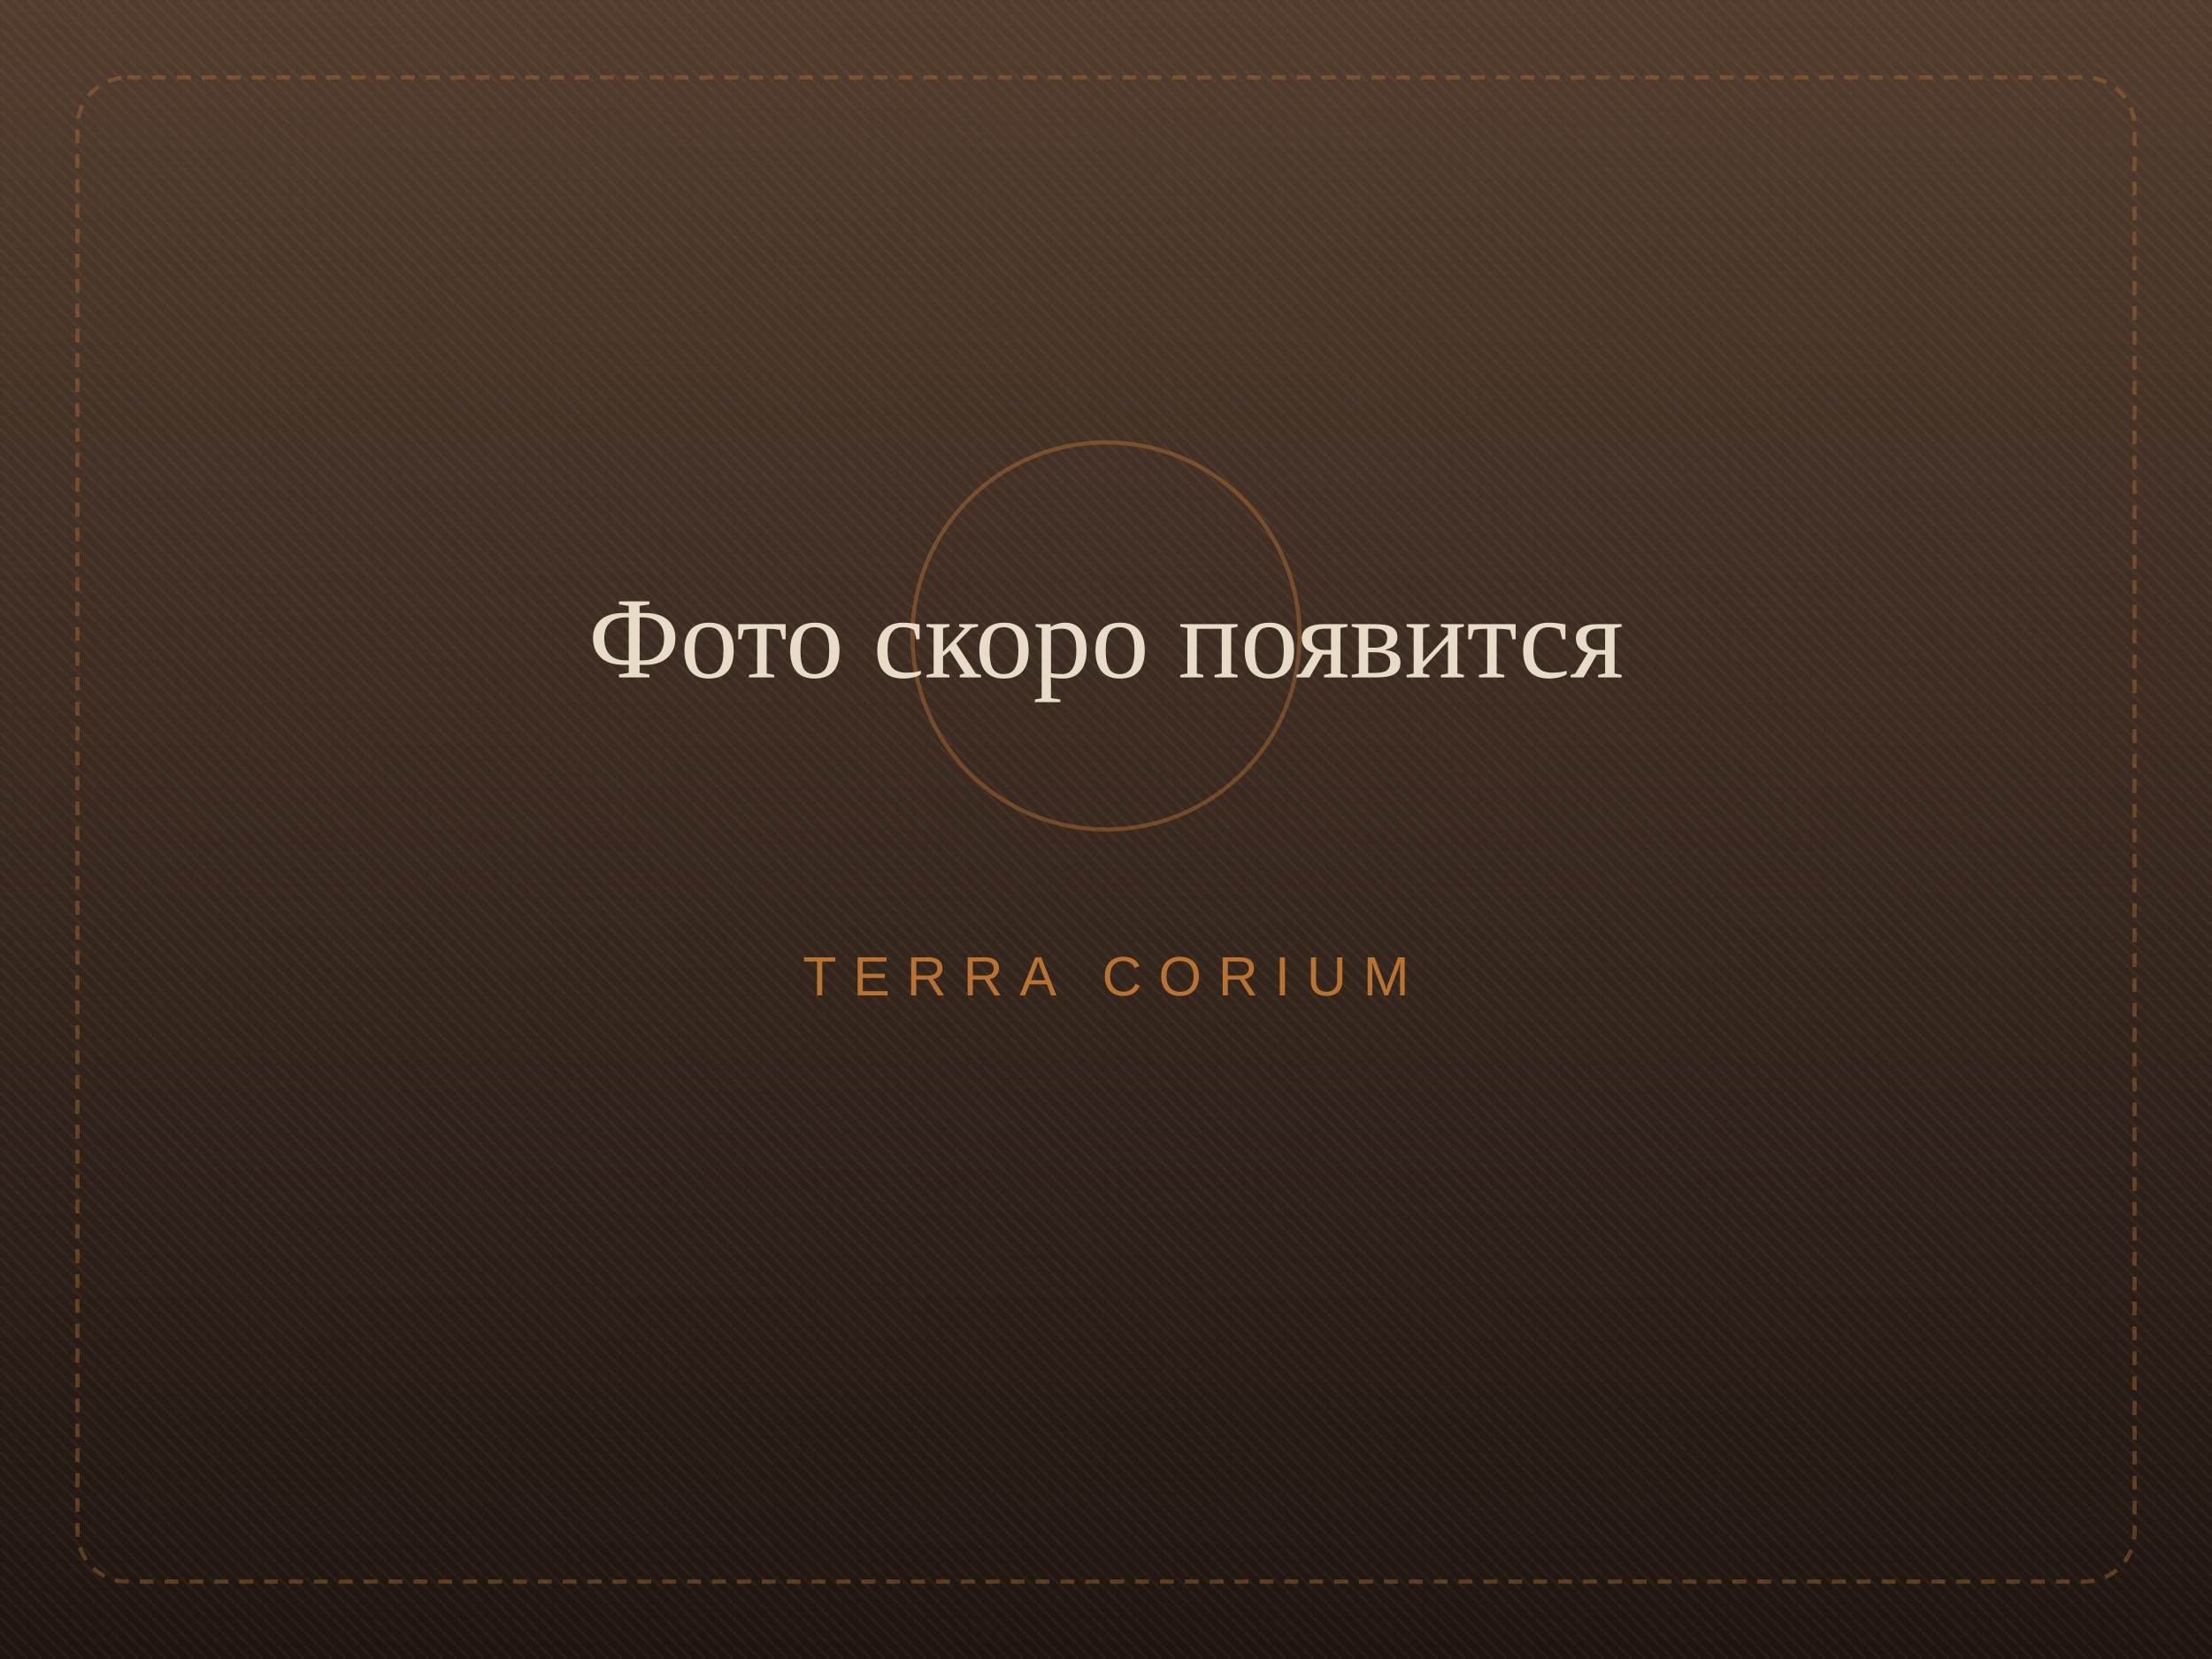
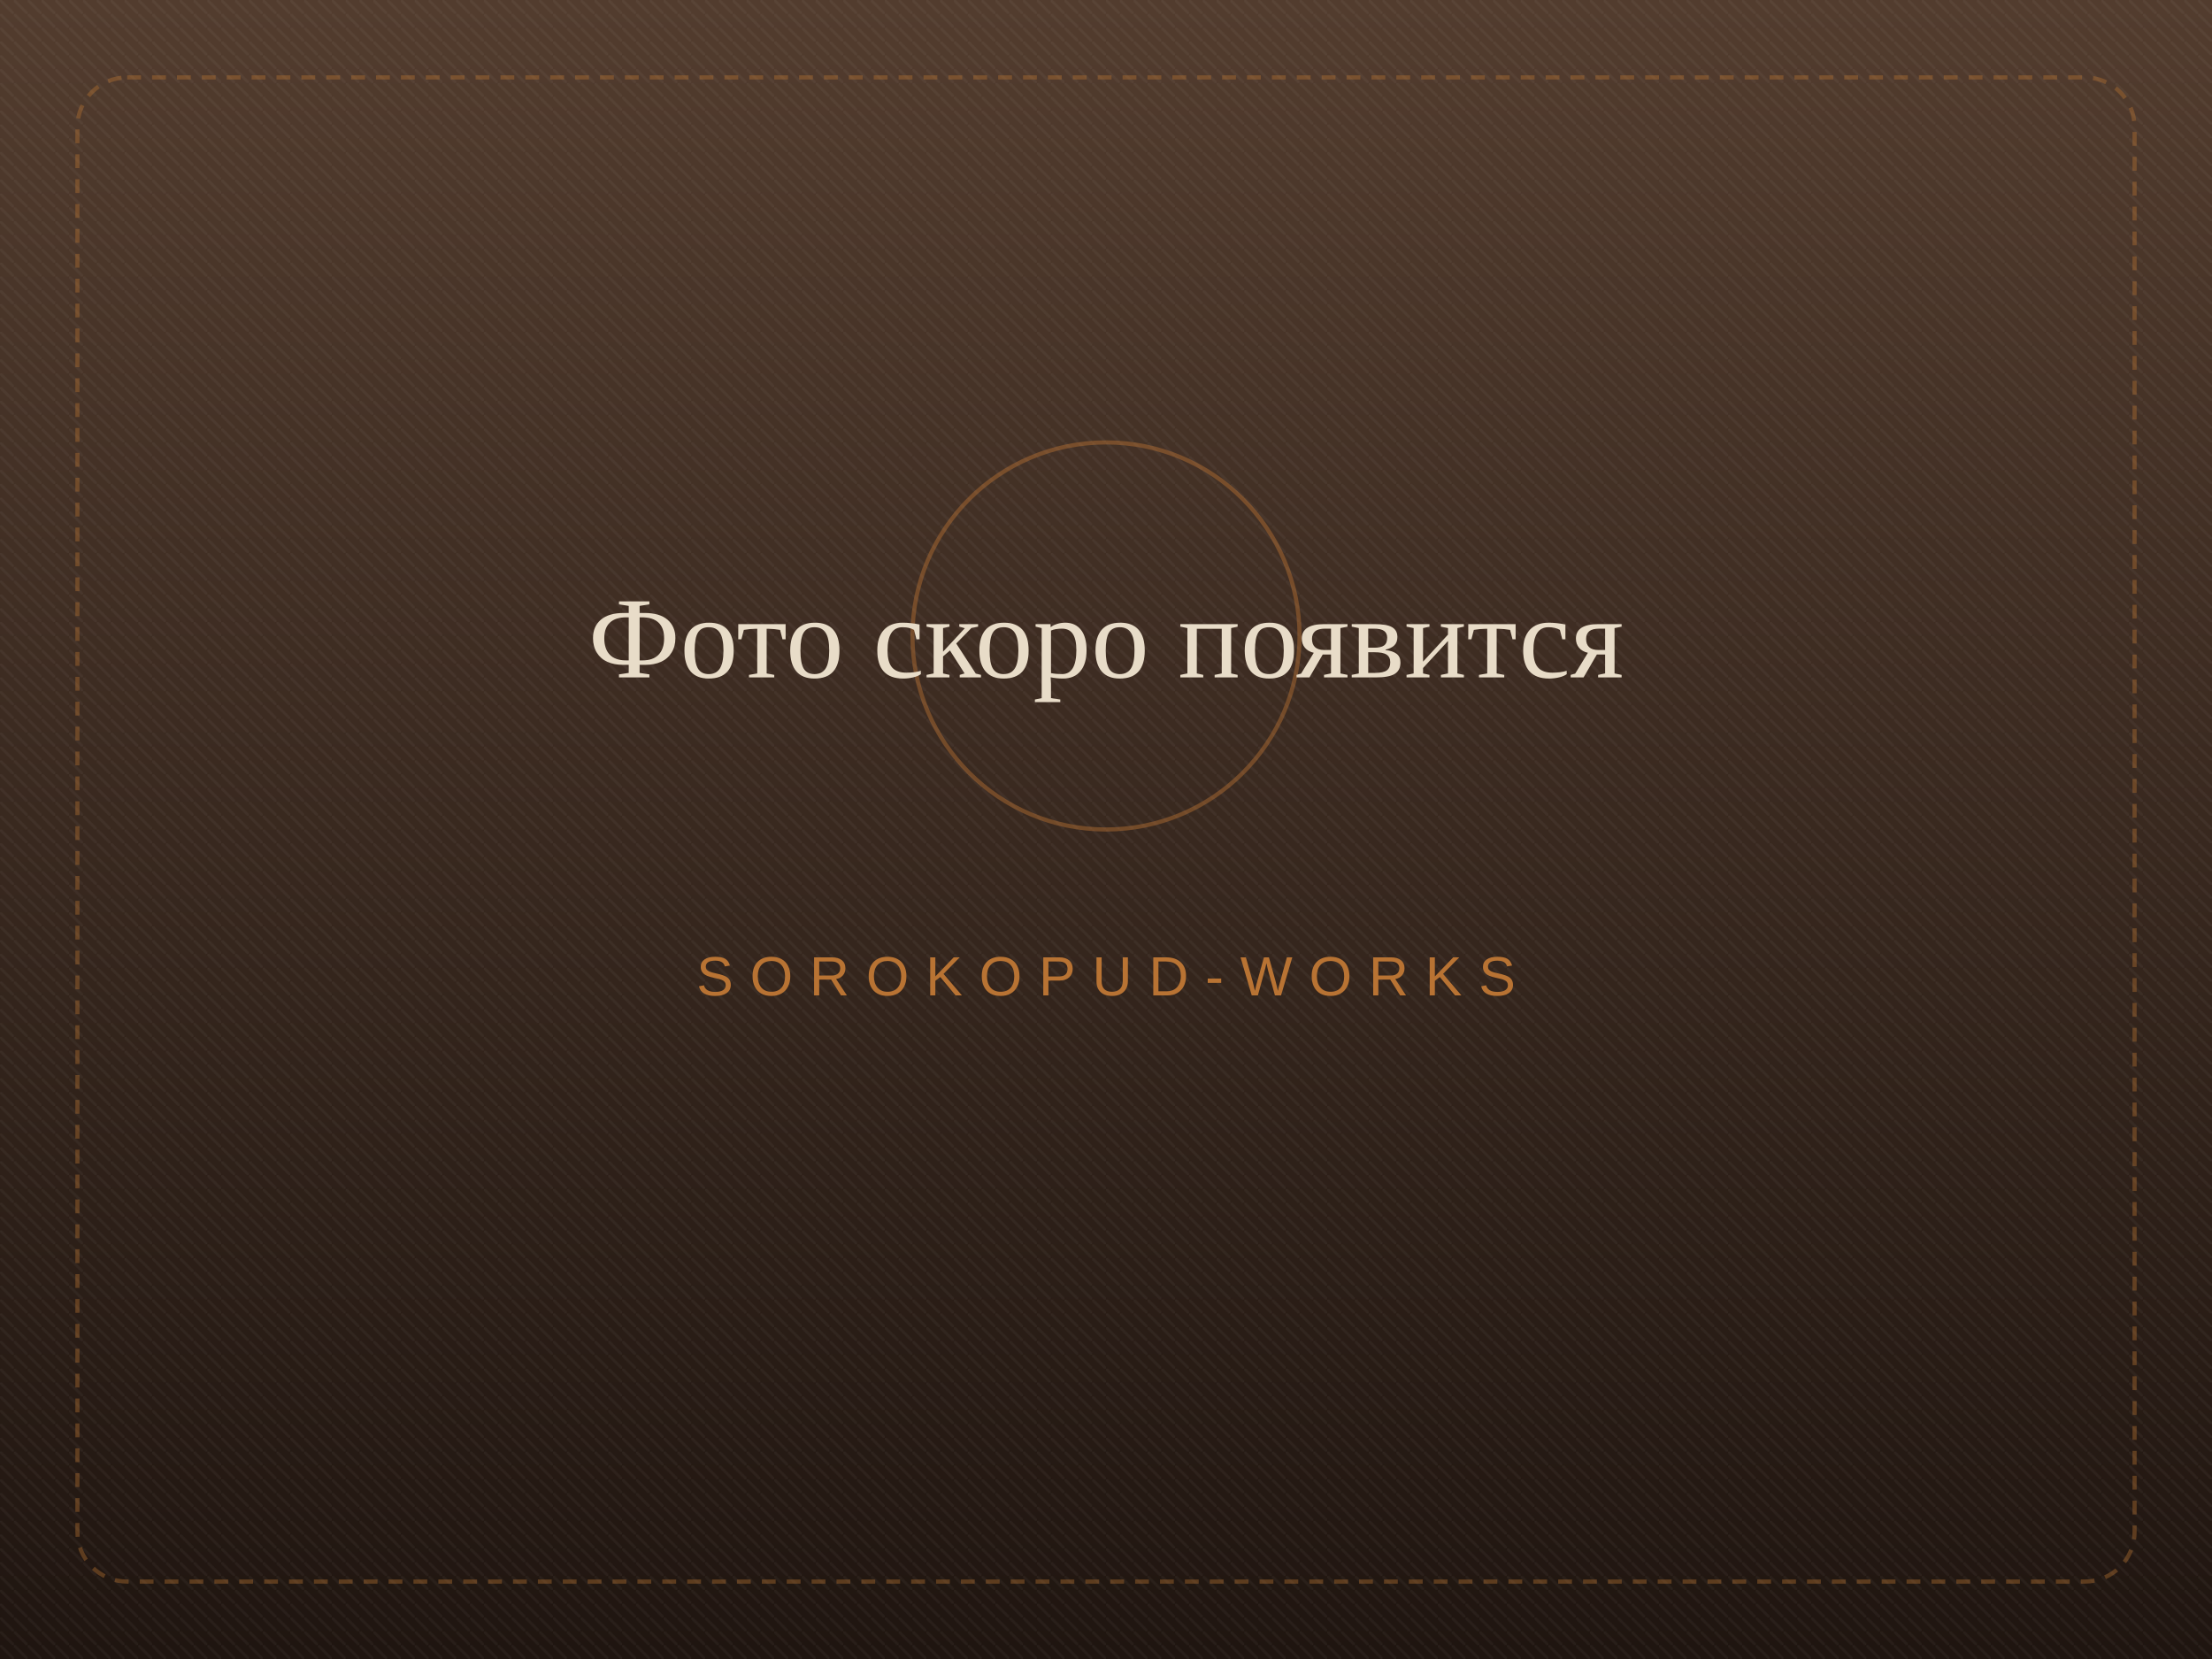
<svg xmlns="http://www.w3.org/2000/svg" width="800" height="600" viewBox="0 0 800 600">
  <defs>
    <linearGradient id="lg" x1="0" y1="0" x2="0" y2="1">
      <stop offset="0" stop-color="#523c2e" />
      <stop offset="1" stop-color="#1f1510" />
    </linearGradient>
    <pattern id="grain" width="5" height="5" patternUnits="userSpaceOnUse">
      <rect width="5" height="5" fill="none" />
      <line x1="0" y1="0" x2="5" y2="5" stroke="#ffffff" stroke-opacity="0.04" stroke-width="1" />
    </pattern>
  </defs>
  <rect width="800" height="600" fill="url(#lg)" />
  <rect width="800" height="600" fill="url(#grain)" />
  <rect x="28" y="28" width="744" height="544" rx="18" fill="none" stroke="#b87333" stroke-opacity="0.4" stroke-dasharray="5 4" stroke-width="1.5" />
  <circle cx="400" cy="230" r="70" fill="none" stroke="#b87333" stroke-opacity="0.45" stroke-width="1.5" />
  <text x="400" y="245" text-anchor="middle" font-family="Georgia, 'Times New Roman', serif" font-size="42" fill="#e8dcc8">Фото скоро появится</text>
-   <text x="400" y="360" text-anchor="middle" font-family="Arial, Helvetica, sans-serif" font-size="20" letter-spacing="6" fill="#b87333">TERRA CORIUM</text>
+   <text x="400" y="360" text-anchor="middle" font-family="Arial, Helvetica, sans-serif" font-size="20" letter-spacing="6" fill="#b87333">SOROKOPUD-WORKS</text>
</svg>
